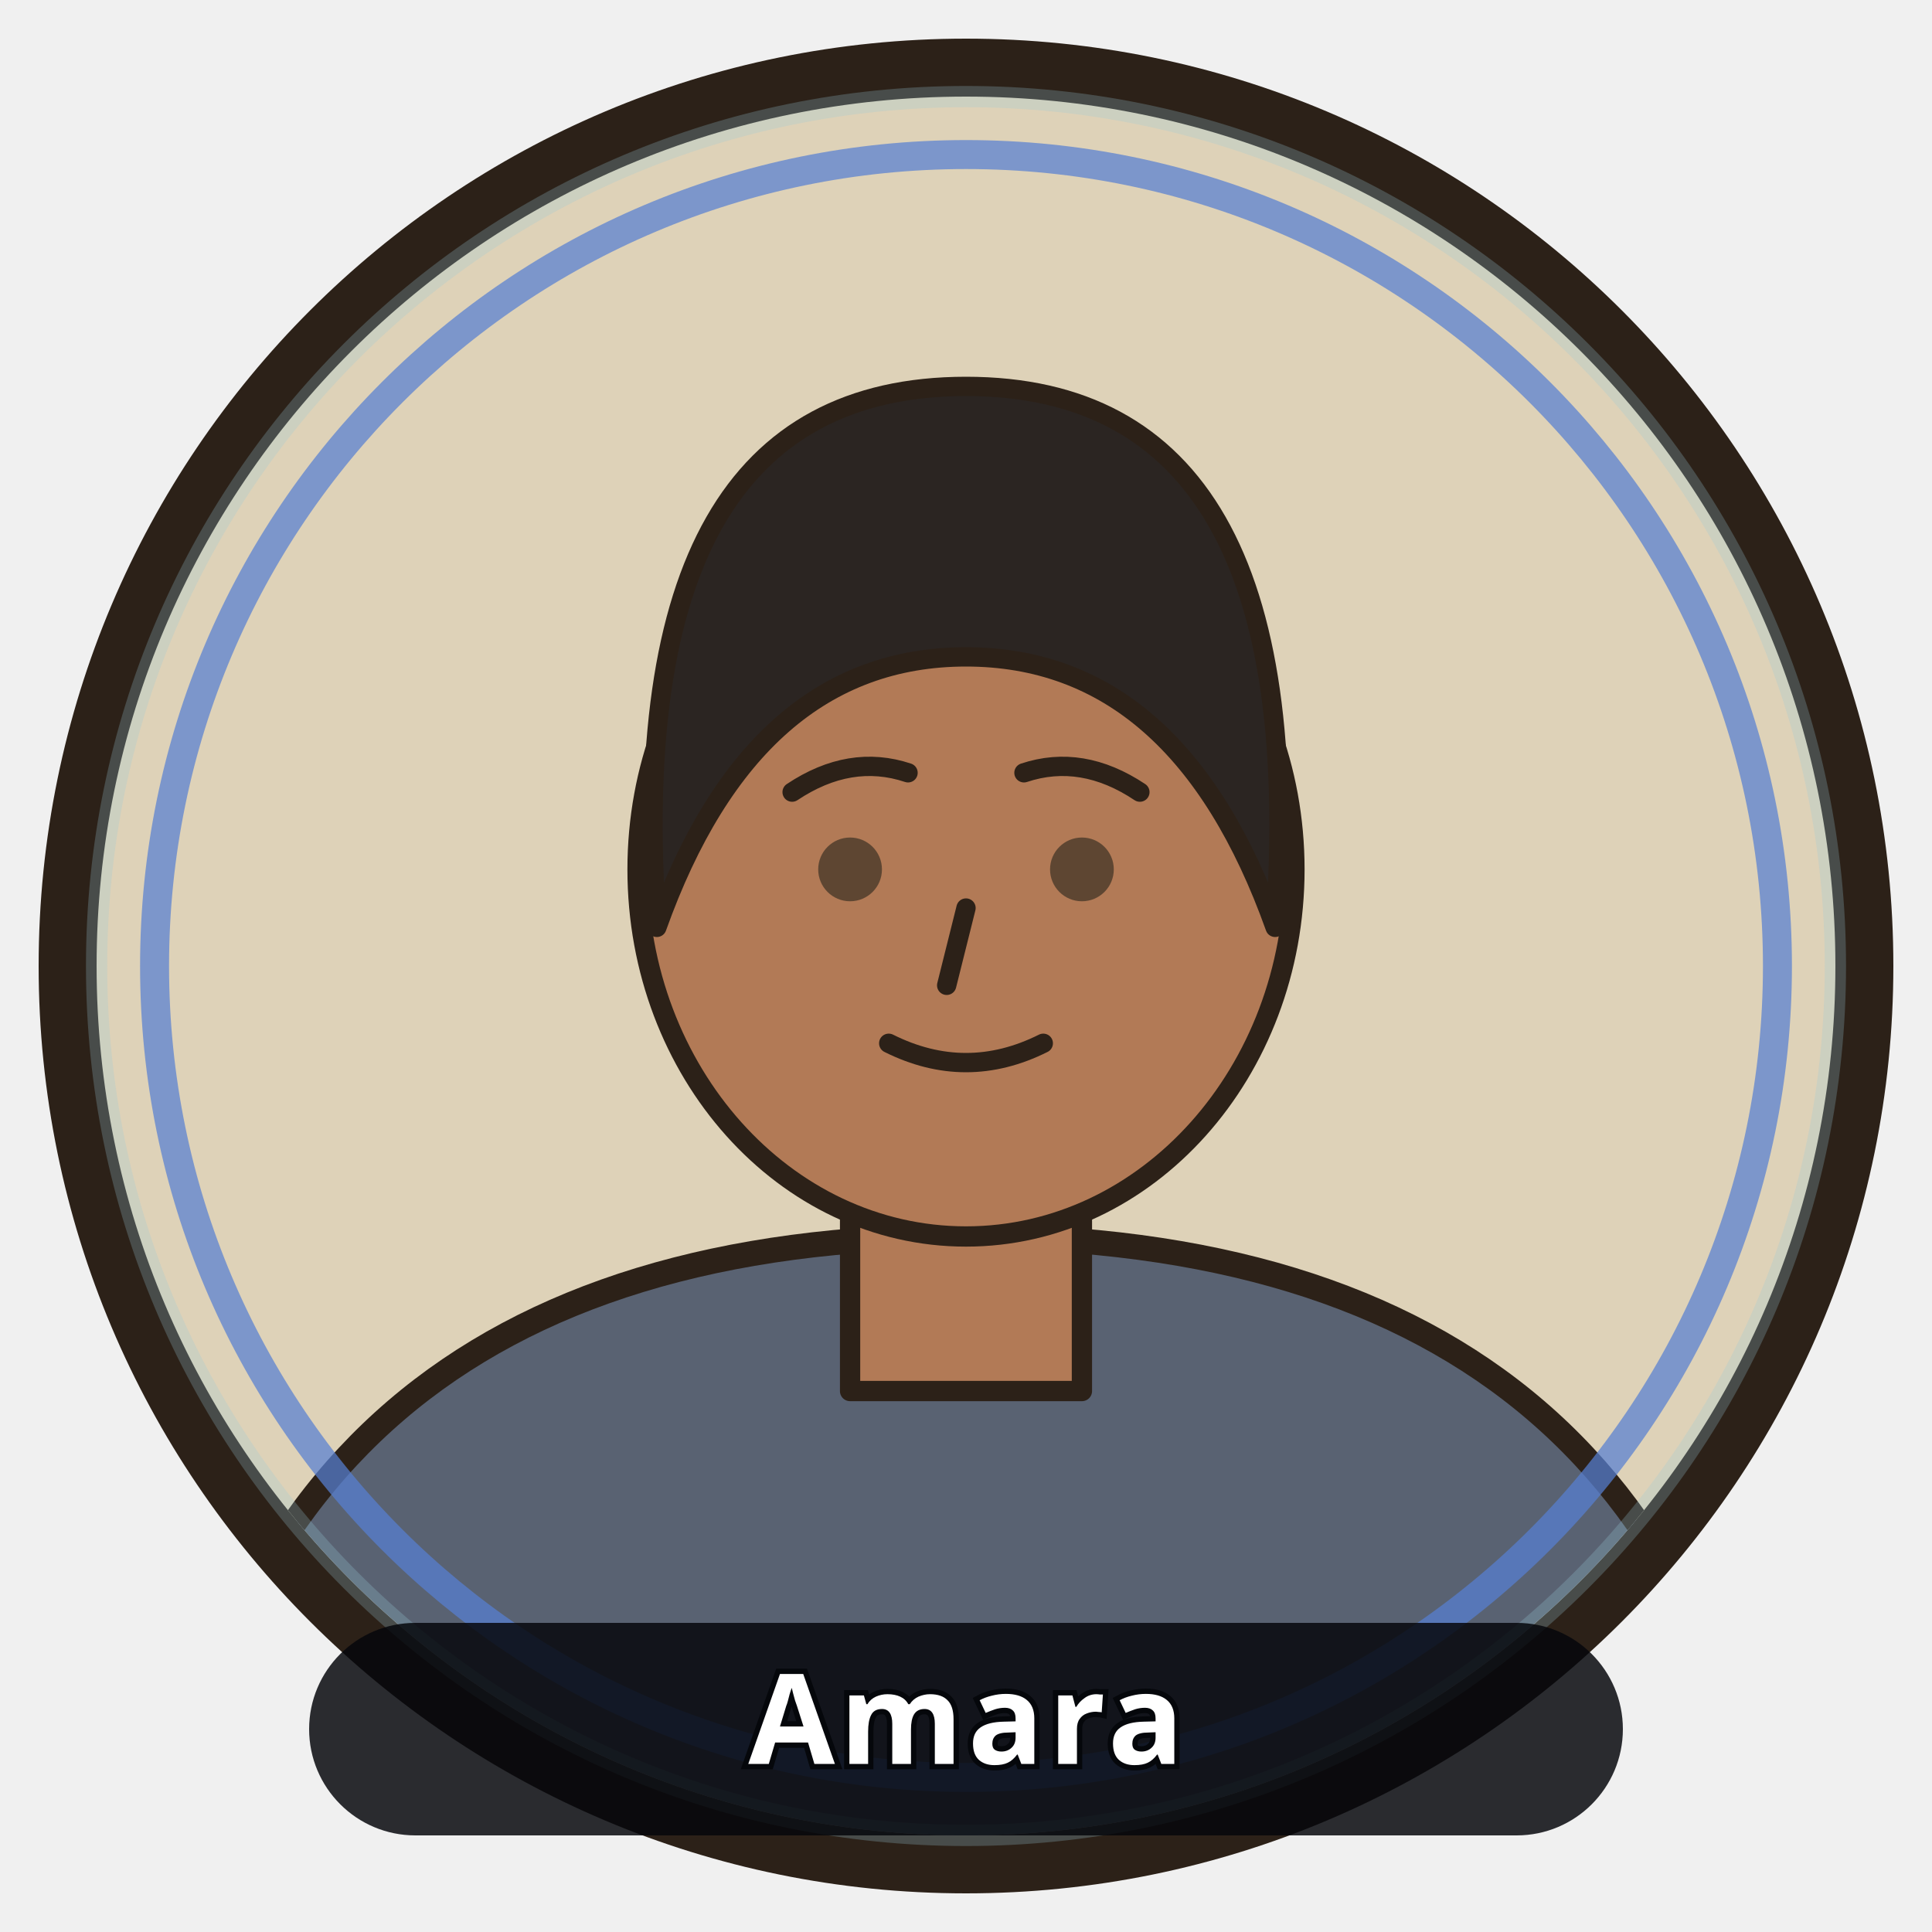
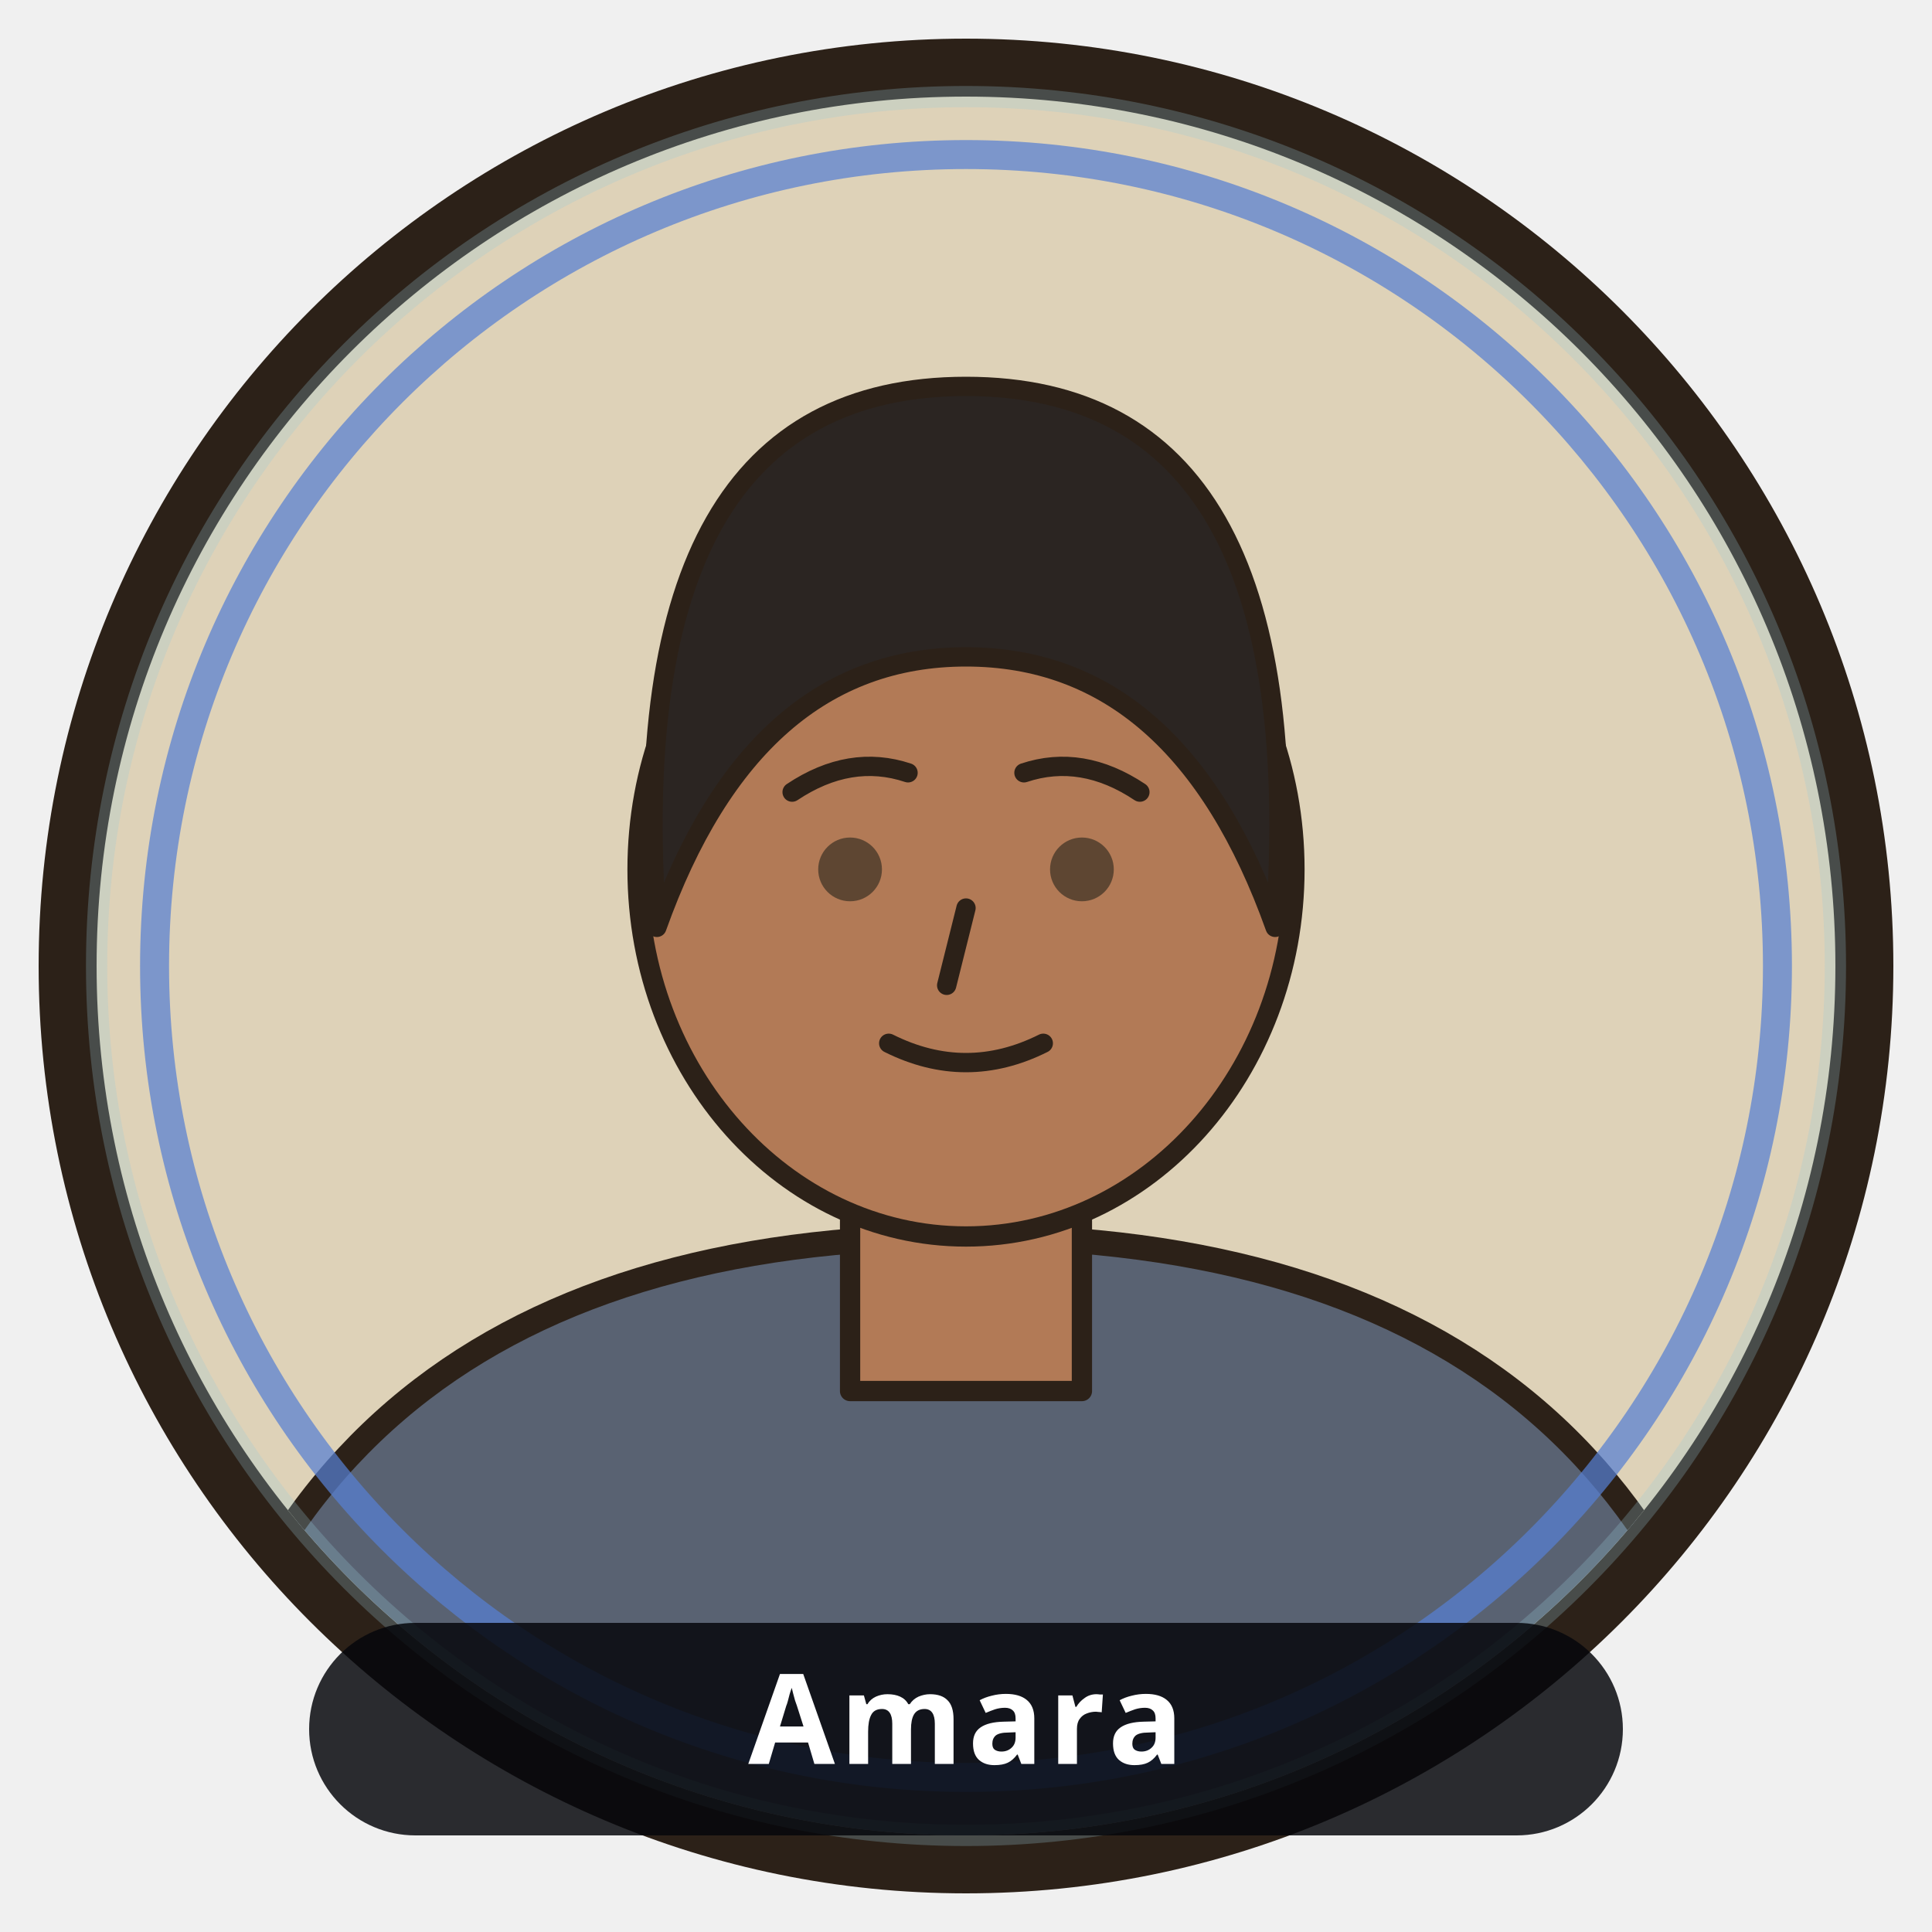
<svg xmlns="http://www.w3.org/2000/svg" viewBox="0 0 100 100" role="img" aria-label="amara token">
  <style>
.ring{fill:#ded2b8;stroke:#2c2118;stroke-width:3;}
.gold{fill:none;stroke:hsl(220 58% 58%);stroke-width:1.5;opacity:.72;}
.cloak{fill:#596272;stroke:#2c2118;stroke-width:1.3;stroke-linejoin:round;}
.skin{fill:#b27a56;stroke:#2c2118;stroke-width:1.05;stroke-linejoin:round;}
.hair{fill:#2b2522;stroke:#2c2118;stroke-width:1;stroke-linejoin:round;}
.ln{fill:none;stroke:#2c2118;stroke-width:1;stroke-linecap:round;}
.hl{fill:none;stroke:#d7d0c2;stroke-width:.8;opacity:.84;}
.eye{fill:#5e4632;}
.horn{fill:#75615a;stroke:#2c2118;stroke-width:.9;}
.tooth{fill:#dfd9cc;stroke:#2c2118;stroke-width:.6;}
.scale{fill:#6f7b8d;stroke:#2c2118;stroke-width:.7;opacity:.8;}
</style>
  <circle class="ring" cx="50" cy="50" r="46.5" />
  <clipPath id="t">
    <circle cx="50" cy="50" r="45" />
  </clipPath>
  <g clip-path="url(#t)">
    <path class="cloak" d="M8,100 q4,-36 42,-36 q38,0 42,36 Z" />
    <rect class="skin" x="44" y="58" width="12" height="14" />
    <ellipse class="skin" cx="50" cy="45" rx="17" ry="19" />
    <path class="hair" d="M34,48 q-2,-28 16,-28 q18,0 16,28 q-5,-14 -16,-14 q-11,0 -16,14 Z" />
    <circle class="eye" cx="44" cy="45" r="1.65" />
    <circle class="eye" cx="56" cy="45" r="1.65" />
    <path class="ln" d="M41,41 q3,-2 6,-1 M53,40 q3,-1 6,1" stroke-width=".9" />
    <line class="ln" x1="50" y1="47" x2="49" y2="51" stroke-width=".8" />
    <path class="ln" d="M46,54 q4,2 8,0" stroke-width=".92" />
  </g>
  <circle class="gold" cx="50" cy="50" r="42" />
  <circle cx="50" cy="50" r="45" fill="none" stroke="hsl(194 44% 72%)" stroke-opacity=".26" stroke-width="1.1" />
  <rect x="16" y="84" width="68" height="11" rx="5.5" fill="#05070b" fill-opacity="0.84" />
-   <text x="50" y="91.3" text-anchor="middle" font-family="Verdana, sans-serif" font-size="6.5" font-weight="700" letter-spacing="0.25" fill="#ffffff" stroke="#05070b" stroke-width="0.55" paint-order="stroke">Amara</text>
+   <text x="50" y="91.3" text-anchor="middle" font-family="Verdana, sans-serif" font-size="6.5" font-weight="700" letter-spacing="0.25" fill="#ffffff">Amara</text>
</svg>
